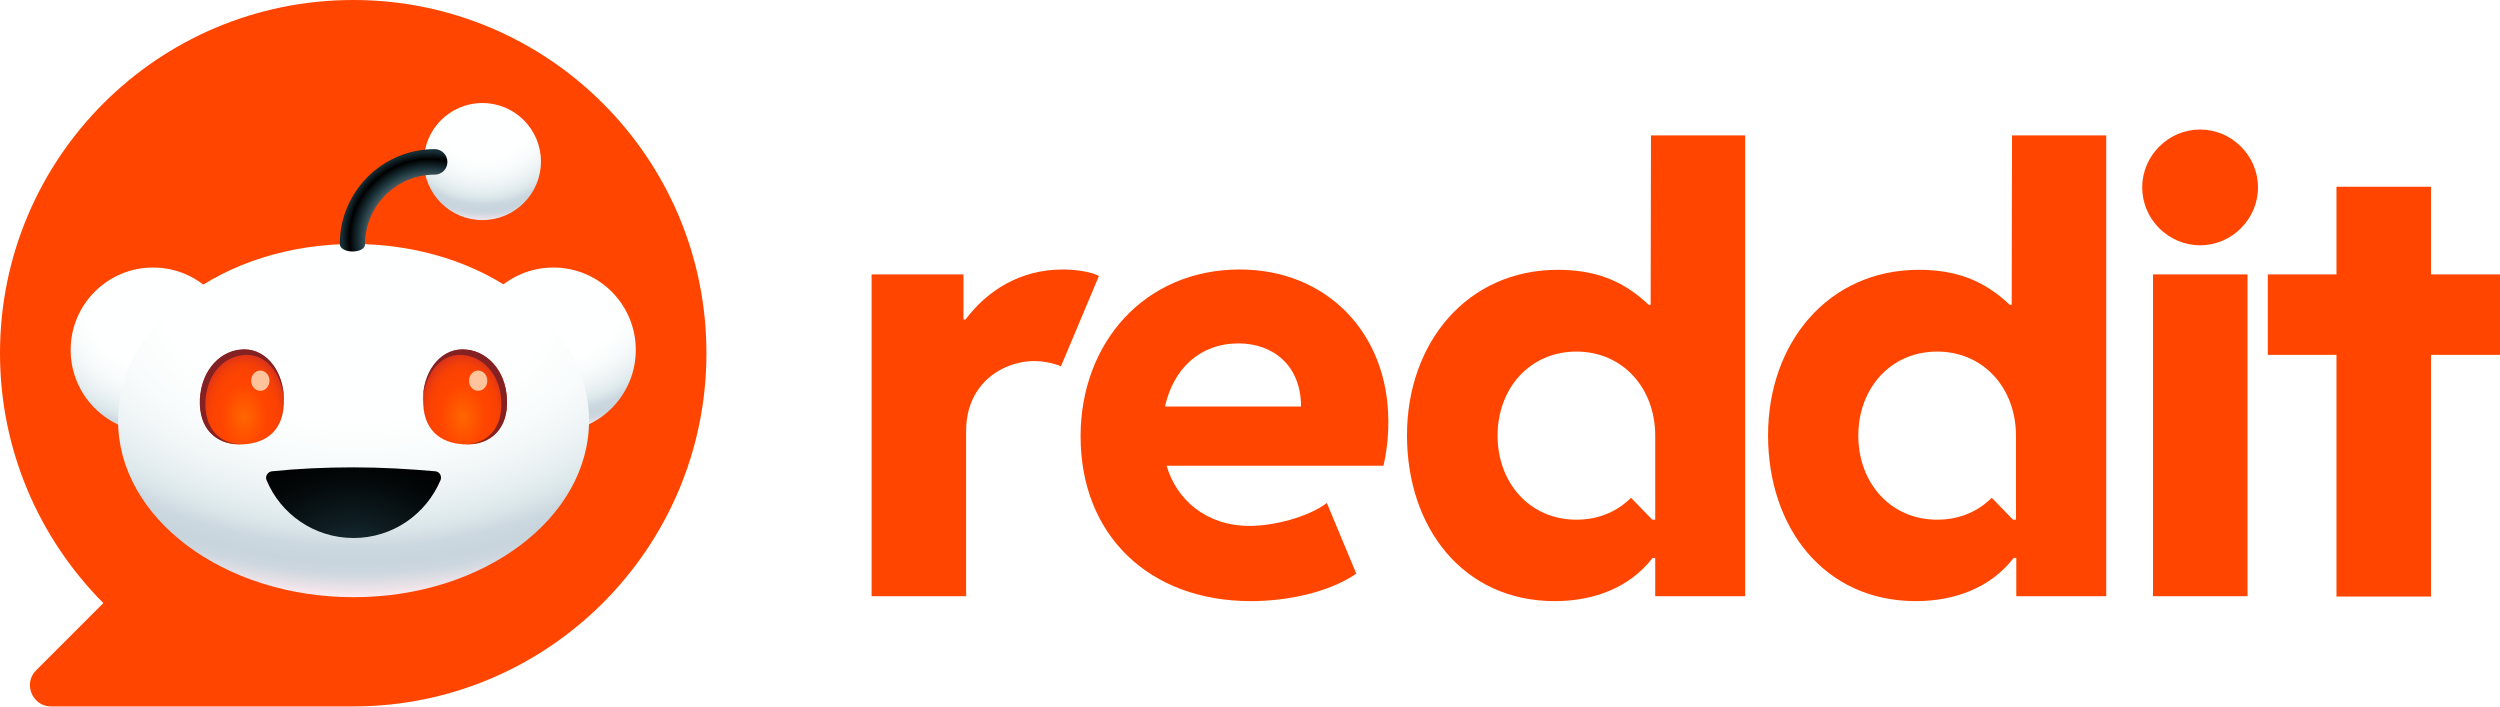
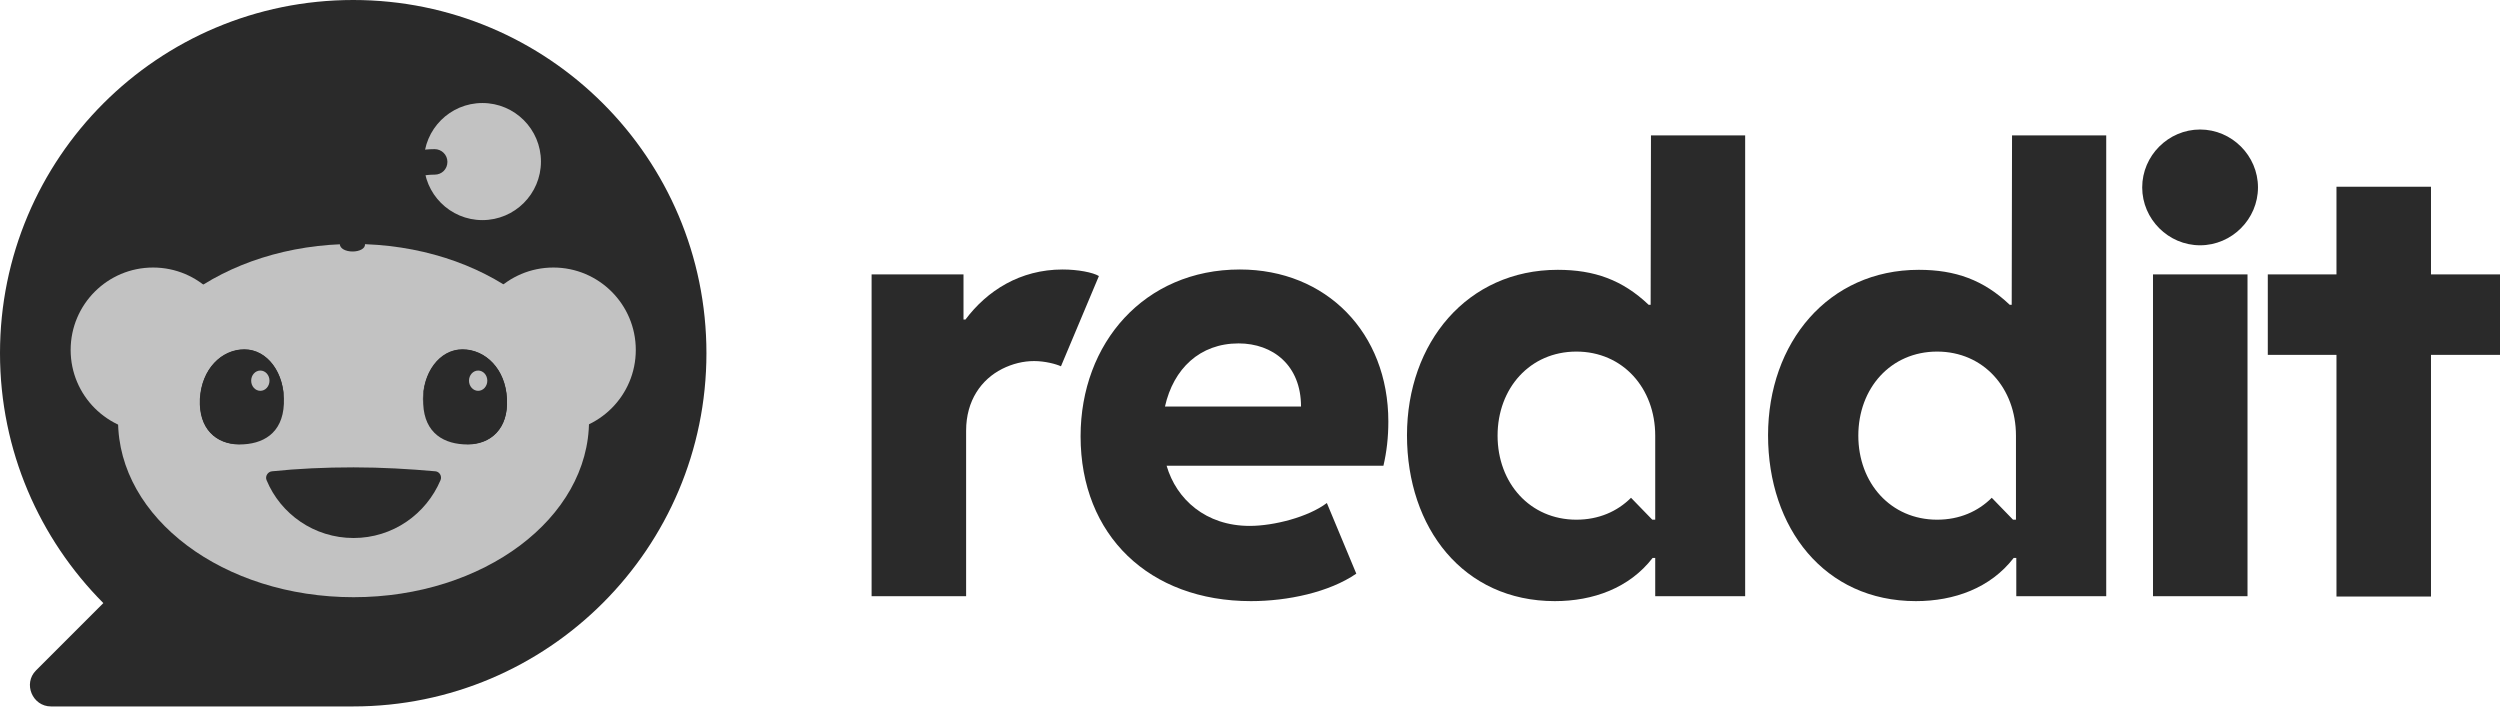
<svg xmlns="http://www.w3.org/2000/svg" version="1.1" id="Layer_1" x="0px" y="0px" viewBox="0 0 764.4 216" style="enable-background:new 0 0 764.4 216;" xml:space="preserve">
  <style type="text/css">
-   .st0{fill:#FF4500;}
- 	.st1{fill:url(#SVGID_1_);}
- 	.st2{fill:url(#SVGID_2_);}
- 	.st3{fill:url(#SVGID_3_);}
- 	.st4{fill:url(#SVGID_4_);}
- 	.st5{fill:url(#SVGID_5_);}
- 	.st6{fill:#FFC49C;}
- 	.st7{fill:url(#SVGID_6_);}
- 	.st8{fill:url(#SVGID_7_);}
- 	.st9{fill:url(#SVGID_8_);}
- 	.st10{fill:#842123;}
+   .st0{fill:#2a2a2a;}
+   .st1,.st2,.st3,.st8{fill:#c2c2c2;}
+   .st4,.st5{fill:#2a2a2a;}
+   .st6{fill:#c2c2c2;}
+   .st7{fill:#2a2a2a;}
+   .st9{fill:#2a2a2a;}
+   .st10{fill:#2a2a2a;}
 </style>
  <g>
    <g>
      <path class="st0" d="M108,0L108,0C48.3,0,0,48.3,0,108l0,0c0,29.8,12.1,56.8,31.6,76.4l-20.6,20.6C7,209,9.9,216,15.6,216H108l0,0    c59.6,0,108-48.4,108-108l0,0C216,48.3,167.6,0,108,0z">
   </path>
      <radialGradient id="SVGID_1_" cx="275.75" cy="-346.366" r="50.98" gradientTransform="matrix(1 0 0 -0.87 -106 -209.493)" gradientUnits="userSpaceOnUse">
        <stop offset="0" style="stop-color:#FEFFFF">
    </stop>
        <stop offset="0.4" style="stop-color:#FEFFFF">
    </stop>
        <stop offset="0.51" style="stop-color:#F9FCFC">
    </stop>
        <stop offset="0.62" style="stop-color:#EDF3F5">
    </stop>
        <stop offset="0.7" style="stop-color:#DEE9EC">
    </stop>
        <stop offset="0.72" style="stop-color:#D8E4E8">
    </stop>
        <stop offset="0.76" style="stop-color:#CCD8DF">
    </stop>
        <stop offset="0.8" style="stop-color:#C8D5DD">
    </stop>
        <stop offset="0.83" style="stop-color:#CCD6DE">
    </stop>
        <stop offset="0.85" style="stop-color:#D8DBE2">
    </stop>
        <stop offset="0.88" style="stop-color:#EDE3E9">
    </stop>
        <stop offset="0.9" style="stop-color:#FFEBEF">
    </stop>
      </radialGradient>
      <circle class="st1" cx="169.2" cy="107" r="25.2">
   </circle>
      <radialGradient id="SVGID_2_" cx="153.31" cy="-287.263" r="50.98" gradientTransform="matrix(1 0 0 -1 -106 -195.0727)" gradientUnits="userSpaceOnUse">
        <stop offset="0" style="stop-color:#FEFFFF">
    </stop>
        <stop offset="0.4" style="stop-color:#FEFFFF">
    </stop>
        <stop offset="0.51" style="stop-color:#F9FCFC">
    </stop>
        <stop offset="0.62" style="stop-color:#EDF3F5">
    </stop>
        <stop offset="0.7" style="stop-color:#DEE9EC">
    </stop>
        <stop offset="0.72" style="stop-color:#D8E4E8">
    </stop>
        <stop offset="0.76" style="stop-color:#CCD8DF">
    </stop>
        <stop offset="0.8" style="stop-color:#C8D5DD">
    </stop>
        <stop offset="0.83" style="stop-color:#CCD6DE">
    </stop>
        <stop offset="0.85" style="stop-color:#D8DBE2">
    </stop>
        <stop offset="0.88" style="stop-color:#EDE3E9">
    </stop>
        <stop offset="0.9" style="stop-color:#FFEBEF">
    </stop>
      </radialGradient>
      <circle class="st2" cx="46.8" cy="107" r="25.2">
   </circle>
      <radialGradient id="SVGID_3_" cx="215.61" cy="-450.178" r="153.78" gradientTransform="matrix(1 0 0 -0.7 -106 -229.6518)" gradientUnits="userSpaceOnUse">
        <stop offset="0" style="stop-color:#FEFFFF">
    </stop>
        <stop offset="0.4" style="stop-color:#FEFFFF">
    </stop>
        <stop offset="0.51" style="stop-color:#F9FCFC">
    </stop>
        <stop offset="0.62" style="stop-color:#EDF3F5">
    </stop>
        <stop offset="0.7" style="stop-color:#DEE9EC">
    </stop>
        <stop offset="0.72" style="stop-color:#D8E4E8">
    </stop>
        <stop offset="0.76" style="stop-color:#CCD8DF">
    </stop>
        <stop offset="0.8" style="stop-color:#C8D5DD">
    </stop>
        <stop offset="0.83" style="stop-color:#CCD6DE">
    </stop>
        <stop offset="0.85" style="stop-color:#D8DBE2">
    </stop>
        <stop offset="0.88" style="stop-color:#EDE3E9">
    </stop>
        <stop offset="0.9" style="stop-color:#FFEBEF">
    </stop>
      </radialGradient>
      <ellipse class="st3" cx="108.1" cy="128.6" rx="72" ry="54">
   </ellipse>
      <radialGradient id="SVGID_4_" cx="143.26" cy="-119.401" r="12.85" gradientTransform="matrix(1.07 0 0 -1.55 -78.6392 -57.5577)" gradientUnits="userSpaceOnUse">
        <stop offset="0" style="stop-color:#FF6600">
    </stop>
        <stop offset="0.5" style="stop-color:#FF4500">
    </stop>
        <stop offset="0.7" style="stop-color:#FC4301">
    </stop>
        <stop offset="0.82" style="stop-color:#F43F07">
    </stop>
        <stop offset="0.92" style="stop-color:#E53812">
    </stop>
        <stop offset="1" style="stop-color:#D4301F">
    </stop>
      </radialGradient>
      <path class="st4" d="M86.8,123.5c-0.4,9.1-6.5,12.4-13.6,12.4s-12.5-4.9-12-14s6.5-15,13.6-15S87.2,114.4,86.8,123.5L86.8,123.5z">
   </path>
      <radialGradient id="SVGID_5_" cx="1312.012" cy="-119.401" r="12.85" gradientTransform="matrix(-1.07 0 0 -1.55 1545.422 -57.5577)" gradientUnits="userSpaceOnUse">
        <stop offset="0" style="stop-color:#FF6600">
    </stop>
        <stop offset="0.5" style="stop-color:#FF4500">
    </stop>
        <stop offset="0.7" style="stop-color:#FC4301">
    </stop>
        <stop offset="0.82" style="stop-color:#F43F07">
    </stop>
        <stop offset="0.92" style="stop-color:#E53812">
    </stop>
        <stop offset="1" style="stop-color:#D4301F">
    </stop>
      </radialGradient>
      <path class="st5" d="M129.4,123.5c0.4,9.1,6.5,12.4,13.6,12.4s12.5-4.9,12-14c-0.4-9.1-6.5-15-13.6-15S128.9,114.4,129.4,123.5    L129.4,123.5z">
   </path>
      <ellipse class="st6" cx="79.6" cy="116.4" rx="2.8" ry="3.1">
   </ellipse>
      <ellipse class="st6" cx="146.2" cy="116.4" rx="2.8" ry="3.1">
   </ellipse>
      <radialGradient id="SVGID_6_" cx="213.93" cy="-565.794" r="45.3" gradientTransform="matrix(1 0 0 -0.66 -106 -205.8304)" gradientUnits="userSpaceOnUse">
        <stop offset="0" style="stop-color:#172E35">
    </stop>
        <stop offset="0.29" style="stop-color:#0E1C21">
    </stop>
        <stop offset="0.73" style="stop-color:#030708">
    </stop>
        <stop offset="1" style="stop-color:#000000">
    </stop>
      </radialGradient>
      <path class="st7" d="M108.1,142.9c-8.8,0-17.2,0.4-24.9,1.2c-1.3,0.1-2.2,1.5-1.7,2.7c4.3,10.4,14.6,17.7,26.6,17.7    s22.2-7.3,26.6-17.7c0.5-1.2-0.3-2.6-1.6-2.7C125.2,143.4,116.8,142.9,108.1,142.9L108.1,142.9z">
   </path>
      <radialGradient id="SVGID_7_" cx="253.88" cy="-236.085" r="39.77" gradientTransform="matrix(1 0 0 -0.98 -106 -198.542)" gradientUnits="userSpaceOnUse">
        <stop offset="0" style="stop-color:#FEFFFF">
    </stop>
        <stop offset="0.4" style="stop-color:#FEFFFF">
    </stop>
        <stop offset="0.51" style="stop-color:#F9FCFC">
    </stop>
        <stop offset="0.62" style="stop-color:#EDF3F5">
    </stop>
        <stop offset="0.7" style="stop-color:#DEE9EC">
    </stop>
        <stop offset="0.72" style="stop-color:#D8E4E8">
    </stop>
        <stop offset="0.76" style="stop-color:#CCD8DF">
    </stop>
        <stop offset="0.8" style="stop-color:#C8D5DD">
    </stop>
        <stop offset="0.83" style="stop-color:#CCD6DE">
    </stop>
        <stop offset="0.85" style="stop-color:#D8DBE2">
    </stop>
        <stop offset="0.88" style="stop-color:#EDE3E9">
    </stop>
        <stop offset="0.9" style="stop-color:#FFEBEF">
    </stop>
      </radialGradient>
      <circle class="st8" cx="147.5" cy="49.4" r="17.9">
   </circle>
      <radialGradient id="SVGID_8_" cx="237.31" cy="-268.153" r="32.6" gradientTransform="matrix(1 0 0 -1 -106 -195.0727)" gradientUnits="userSpaceOnUse">
        <stop offset="0.48" style="stop-color:#7A9299">
    </stop>
        <stop offset="0.67" style="stop-color:#172E35">
    </stop>
        <stop offset="0.75" style="stop-color:#000000">
    </stop>
        <stop offset="0.82" style="stop-color:#172E35">
    </stop>
      </radialGradient>
      <path class="st9" d="M107.8,76.9c-2.1,0-3.9-0.9-3.9-2.3c0-16,13-29,29-29c2.1,0,3.9,1.7,3.9,3.9s-1.7,3.9-3.9,3.9    c-11.7,0-21.3,9.5-21.3,21.3C111.7,76,109.9,76.9,107.8,76.9L107.8,76.9z">
   </path>
      <path class="st10" d="M62.8,122.7c0.4-8.6,6.1-14.2,12.7-14.2c6.3,0,11.1,6.4,11.3,14.3c0.2-8.9-5.1-16-12.1-16    s-13.1,6.1-13.6,15.2c-0.4,9.2,5,13.8,12,13.8c0.2,0,0.3,0,0.5,0C67.3,135.7,62.4,131.1,62.8,122.7L62.8,122.7z">
   </path>
      <path class="st10" d="M153.3,122.7c-0.4-8.6-6.1-14.2-12.7-14.2c-6.3,0-11.1,6.4-11.3,14.3c-0.2-8.9,5.1-16,12.1-16    c7.1,0,13.1,6.1,13.6,15.2s-5,13.8-12,13.8c-0.2,0-0.4,0-0.5,0C148.8,135.7,153.7,131.1,153.3,122.7L153.3,122.7z">
   </path>
    </g>
    <g>
      <path class="st0" d="M336,84.4l-11.6,27.6c-1.5-0.7-4.9-1.6-8.2-1.6s-6.6,0.8-9.8,2.4c-6.3,3.2-11,9.6-11,18.9v50.6h-28.9V83.9    h28.1v13.8h0.6c6.6-8.8,16.7-15.3,29.7-15.3C329.6,82.4,334.2,83.3,336,84.4L336,84.4z">
   </path>
      <path class="st0" d="M330.4,133.4c0-28.5,19.5-51,48.7-51c26.4,0,45.4,19.3,45.4,46.5c0,4.8-0.5,9.2-1.5,13.5h-66.3    c3,10.3,12,18.4,25.4,18.4c7.4,0,17.9-2.7,23.6-7l9,21.6c-8.3,5.7-21,8.4-32.2,8.4C351.4,183.8,330.4,163.7,330.4,133.4    L330.4,133.4z M356.2,124.3h41.6c0-12.6-8.6-19.3-19.1-19.3C366.9,105,358.8,112.7,356.2,124.3L356.2,124.3z">
   </path>
      <path class="st0" d="M672.7,39.6c9.7,0,17.7,8,17.7,17.7s-8,17.7-17.7,17.7c-9.7,0-17.7-8-17.7-17.7S663,39.6,672.7,39.6z     M687.2,182.3h-28.9V83.9h28.9L687.2,182.3L687.2,182.3z">
   </path>
      <path class="st0" d="M504.8,41.4l-0.1,51.8h-0.6c-8-7.6-16.6-10.7-27.8-10.7c-27.7,0-46.1,22.3-46.1,50.6s17.2,50.7,45.2,50.7    c11.7,0,22.8-4,29.9-13.2h0.8v11.7h27.5V41.4H504.8L504.8,41.4z M506.2,158.9h-1l-6.5-6.7c-4.2,4.2-9.9,6.7-16.7,6.7    c-14.2,0-24.1-11.2-24.1-25.7c0-14.5,9.9-25.7,24.1-25.7c14.2,0,24.1,11.2,24.1,25.7V158.9z">
   </path>
      <path class="st0" d="M615.2,41.4l-0.1,51.8h-0.6c-8-7.6-16.6-10.7-27.8-10.7c-27.7,0-46.1,22.3-46.1,50.6s17.2,50.7,45.2,50.7    c11.7,0,22.8-4,29.9-13.2h0.8v11.7h27.5V41.4H615.2L615.2,41.4z M616.5,158.9h-1l-6.5-6.7c-4.2,4.2-9.9,6.7-16.7,6.7    c-14.2,0-24.1-11.2-24.1-25.7c0-14.5,9.9-25.7,24.1-25.7s24.1,11.2,24.1,25.7V158.9z">
   </path>
      <path class="st0" d="M743.3,83.9h21.1v24.6h-21.1v73.9h-28.9v-73.9h-21V83.9h21V57.1h28.9C743.3,57.1,743.3,83.9,743.3,83.9z">
   </path>
    </g>
  </g>
</svg>
